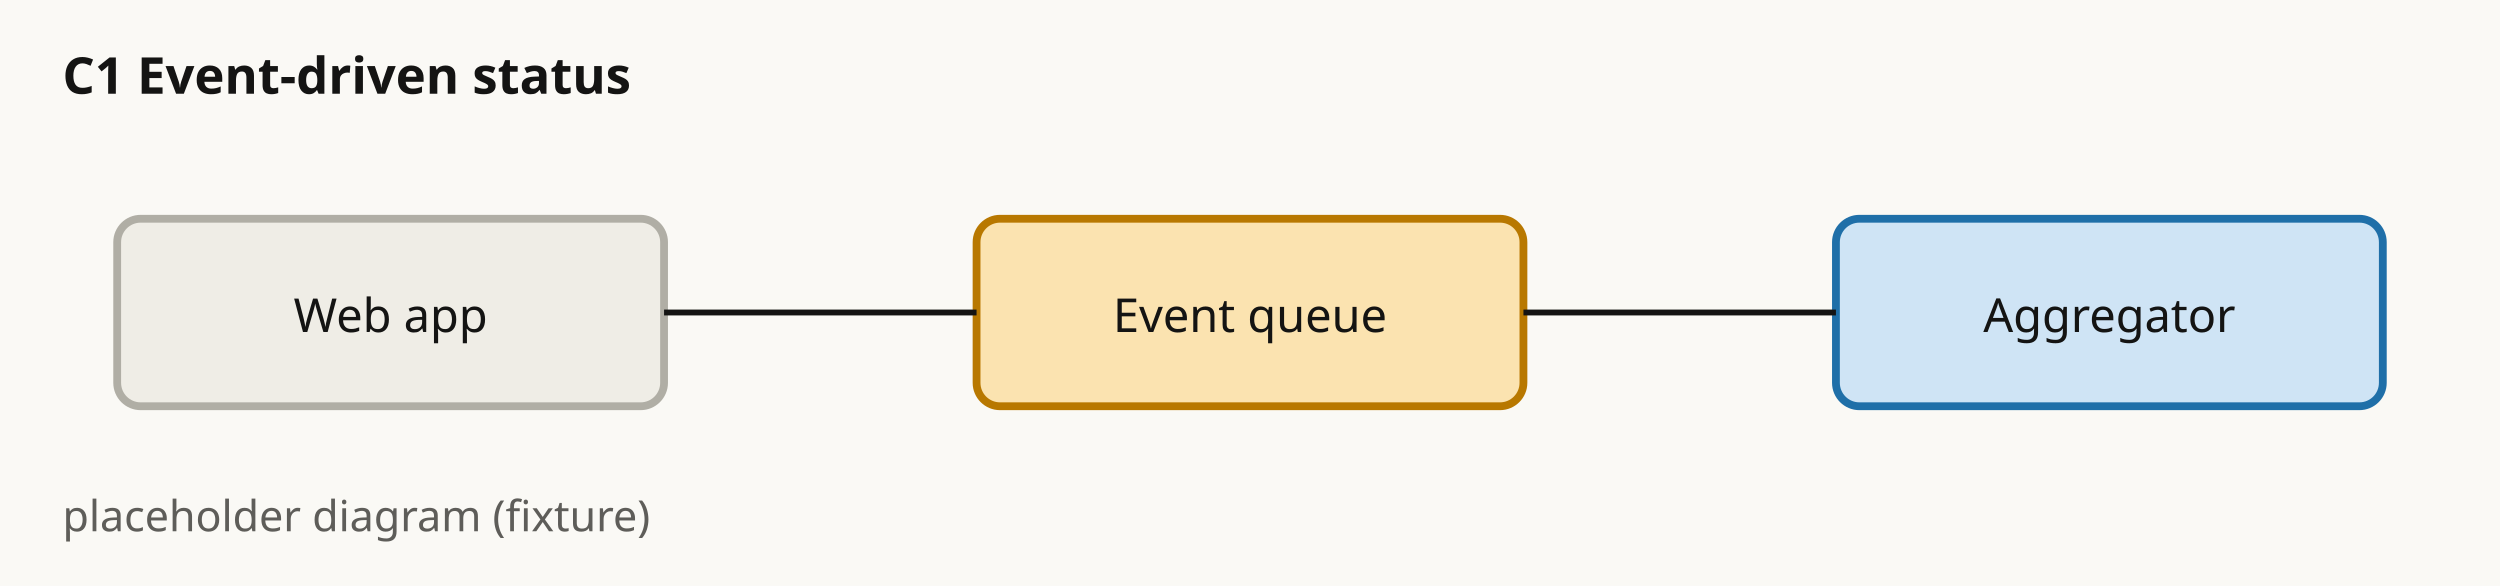
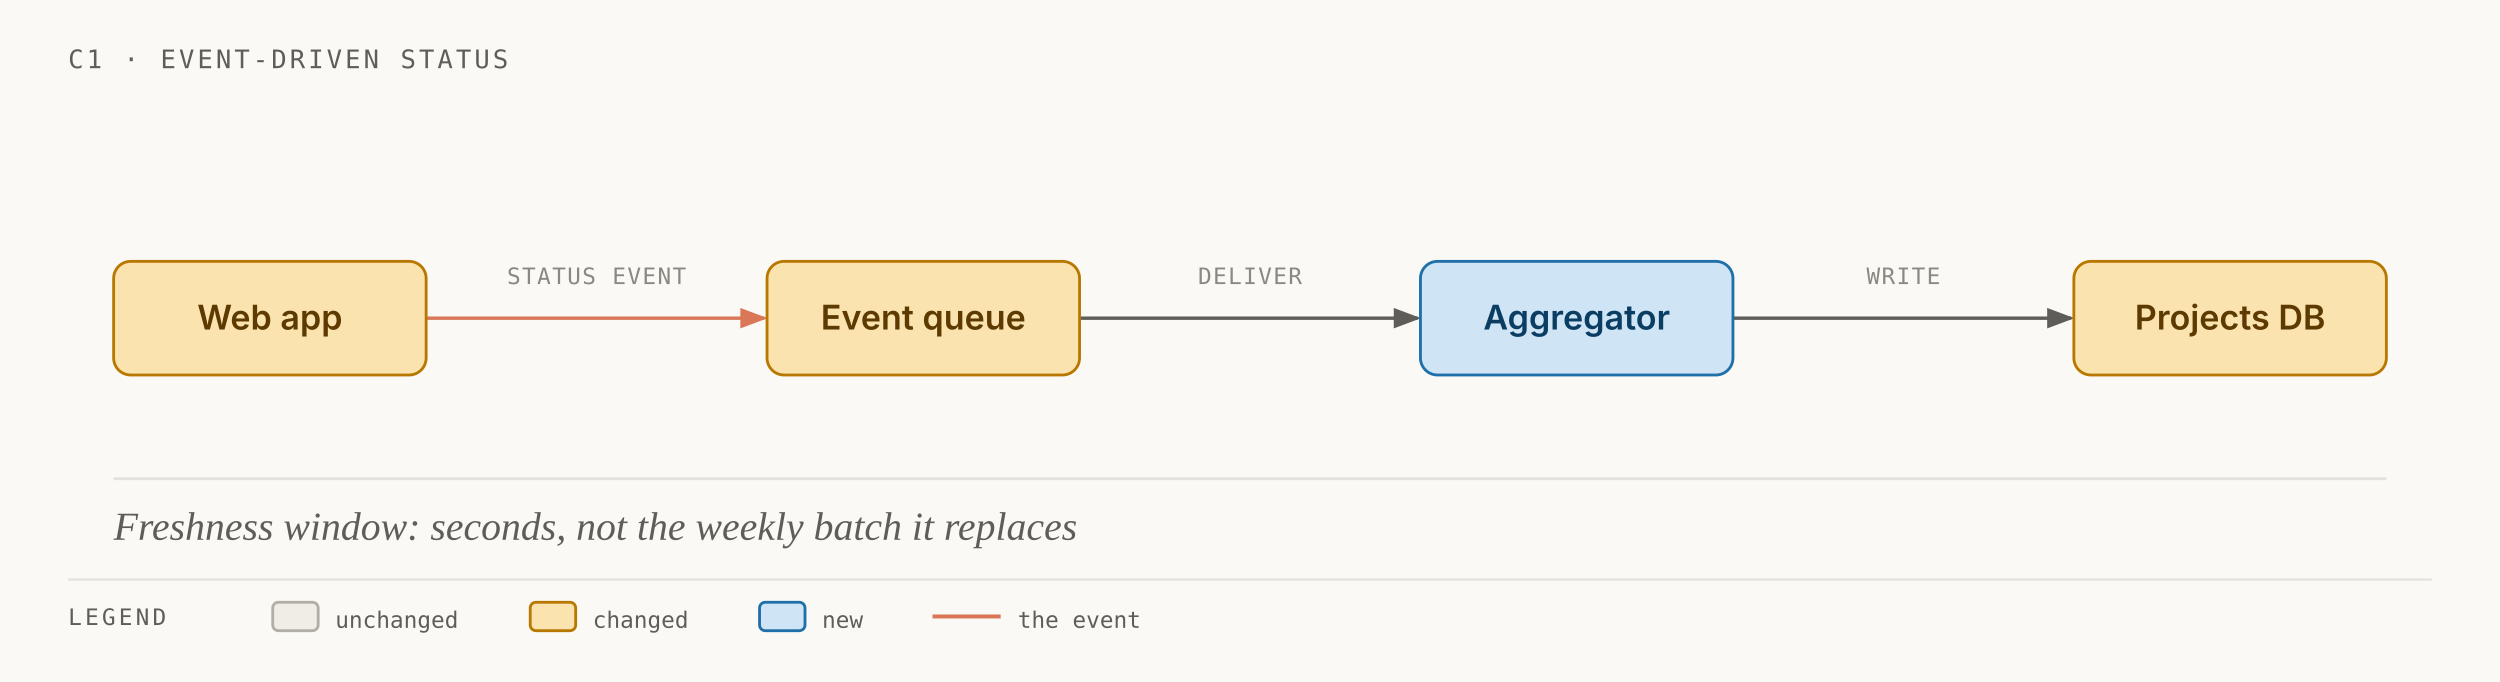
- <svg xmlns="http://www.w3.org/2000/svg" viewBox="0 0 640 150" width="640" height="150" role="img" aria-label="C1 Event-driven status">
-   <rect width="640" height="150" fill="#FAF9F5" />
-   <text x="16" y="24" font-family="sans-serif" font-size="13" font-weight="600" fill="#141413">C1 Event-driven status</text>
-   <g font-family="sans-serif" font-size="12" text-anchor="middle" fill="#141413">
-     <rect x="30" y="56" width="140" height="48" rx="6" fill="#EFEDE6" stroke="#B0AEA5" stroke-width="2" />
-     <text x="100" y="85">Web app</text>
-     <rect x="250" y="56" width="140" height="48" rx="6" fill="#FBE3B0" stroke="#B87800" stroke-width="2" />
-     <text x="320" y="85">Event queue</text>
-     <rect x="470" y="56" width="140" height="48" rx="6" fill="#CFE4F5" stroke="#1F6FA8" stroke-width="2" />
-     <text x="540" y="85">Aggregator</text>
-     <path d="M170 80 H250 M390 80 H470" stroke="#141413" stroke-width="1.5" fill="none" />
-   </g>
-   <text x="16" y="136" font-family="sans-serif" font-size="11" fill="#5E5D59">placeholder diagram (fixture)</text>
+ <svg xmlns="http://www.w3.org/2000/svg" viewBox="0 0 880 240" width="880" height="240" role="img" aria-labelledby="concept-c1-title concept-c1-desc">
+   <defs>
+     <marker id="concept-c1-arrow" markerWidth="8" markerHeight="6" refX="7" refY="3" orient="auto">
+       <polygon points="0 0, 8 3, 0 6" fill="#5E5D59" />
+     </marker>
+     <marker id="concept-c1-arrow-accent" markerWidth="8" markerHeight="6" refX="7" refY="3" orient="auto">
+       <polygon points="0 0, 8 3, 0 6" fill="#D97757" />
+     </marker>
+     <marker id="concept-c1-arrow-link" markerWidth="8" markerHeight="6" refX="7" refY="3" orient="auto">
+       <polygon points="0 0, 8 3, 0 6" fill="#1F6FA8" />
+     </marker>
+   </defs>
+   <rect width="100%" height="100%" fill="#FAF9F5" />
+   <text x="24" y="24" fill="#5E5D59" font-size="9" font-family="ui-monospace, 'Cascadia Mono', Consolas, monospace" text-anchor="start" letter-spacing="0.12em">C1 · EVENT-DRIVEN STATUS</text>
+   <line x1="150" y1="112" x2="269" y2="112" stroke="#D97757" stroke-width="1.2" marker-end="url(#concept-c1-arrow-accent)" />
+   <rect x="174" y="91" width="72" height="12" rx="2" fill="#FAF9F5" />
+   <text x="210.0" y="100" fill="#8A8880" font-size="8" font-family="ui-monospace, 'Cascadia Mono', Consolas, monospace" text-anchor="middle" letter-spacing="0.06em">STATUS EVENT</text>
+   <line x1="380" y1="112" x2="499" y2="112" stroke="#5E5D59" stroke-width="1.2" marker-end="url(#concept-c1-arrow)" />
+   <rect x="417" y="91" width="47" height="12" rx="2" fill="#FAF9F5" />
+   <text x="440.0" y="100" fill="#8A8880" font-size="8" font-family="ui-monospace, 'Cascadia Mono', Consolas, monospace" text-anchor="middle" letter-spacing="0.06em">DELIVER</text>
+   <line x1="610" y1="112" x2="729" y2="112" stroke="#5E5D59" stroke-width="1.2" marker-end="url(#concept-c1-arrow)" />
+   <rect x="652" y="91" width="37" height="12" rx="2" fill="#FAF9F5" />
+   <text x="670.0" y="100" fill="#8A8880" font-size="8" font-family="ui-monospace, 'Cascadia Mono', Consolas, monospace" text-anchor="middle" letter-spacing="0.06em">WRITE</text>
+   <rect x="40" y="92" width="110" height="40" rx="6" fill="#FAF9F5" />
+   <rect x="40" y="92" width="110" height="40" rx="6" fill="#FBE3B0" stroke="#B87800" stroke-width="1" />
+   <text x="95.0" y="116.0" fill="#5C3A00" font-size="12" font-weight="600" font-family="Inter, 'IBM Plex Sans Thai', system-ui, -apple-system, 'Segoe UI', sans-serif" text-anchor="middle">Web app</text>
+   <rect x="270" y="92" width="110" height="40" rx="6" fill="#FAF9F5" />
+   <rect x="270" y="92" width="110" height="40" rx="6" fill="#FBE3B0" stroke="#B87800" stroke-width="1" />
+   <text x="325.0" y="116.0" fill="#5C3A00" font-size="12" font-weight="600" font-family="Inter, 'IBM Plex Sans Thai', system-ui, -apple-system, 'Segoe UI', sans-serif" text-anchor="middle">Event queue</text>
+   <rect x="500" y="92" width="110" height="40" rx="6" fill="#FAF9F5" />
+   <rect x="500" y="92" width="110" height="40" rx="6" fill="#CFE4F5" stroke="#1F6FA8" stroke-width="1" />
+   <text x="555.0" y="116.0" fill="#0B3D63" font-size="12" font-weight="600" font-family="Inter, 'IBM Plex Sans Thai', system-ui, -apple-system, 'Segoe UI', sans-serif" text-anchor="middle">Aggregator</text>
+   <rect x="730" y="92" width="110" height="40" rx="6" fill="#FAF9F5" />
+   <rect x="730" y="92" width="110" height="40" rx="6" fill="#FBE3B0" stroke="#B87800" stroke-width="1" />
+   <text x="785.0" y="116.0" fill="#5C3A00" font-size="12" font-weight="600" font-family="Inter, 'IBM Plex Sans Thai', system-ui, -apple-system, 'Segoe UI', sans-serif" text-anchor="middle">Projects DB</text>
+   <rect x="40" y="168" width="800" height="1" fill="rgba(20,20,19,0.10)" />
+   <text x="40" y="190" fill="#5E5D59" font-size="14" font-family="'Source Serif 4', Georgia, 'Times New Roman', serif" text-anchor="start" font-style="italic">Freshness window: seconds, not the weekly batch it replaces</text>
+   <line x1="24" y1="204" x2="856" y2="204" stroke="rgba(20,20,19,0.10)" stroke-width="0.8" />
+   <text x="24" y="220" fill="#5E5D59" font-size="8" font-family="ui-monospace, 'Cascadia Mono', Consolas, monospace" text-anchor="start" letter-spacing="0.14em">LEGEND</text>
+   <rect x="96" y="212" width="16" height="10" rx="2" fill="#EFEDE6" stroke="#B0AEA5" />
+   <text x="118" y="221" fill="#5E5D59" font-size="8" font-family="ui-monospace, 'Cascadia Mono', Consolas, monospace" text-anchor="start">unchanged</text>
+   <rect x="186.64" y="212" width="16" height="10" rx="2" fill="#FBE3B0" stroke="#B87800" />
+   <text x="208.64" y="221" fill="#5E5D59" font-size="8" font-family="ui-monospace, 'Cascadia Mono', Consolas, monospace" text-anchor="start">changed</text>
+   <rect x="267.36" y="212" width="16" height="10" rx="2" fill="#CFE4F5" stroke="#1F6FA8" />
+   <text x="289.36" y="221" fill="#5E5D59" font-size="8" font-family="ui-monospace, 'Cascadia Mono', Consolas, monospace" text-anchor="start">new</text>
+   <line x1="328.24" y1="217" x2="352.24" y2="217" stroke="#D97757" stroke-width="1.4" />
+   <text x="358.24" y="221" fill="#5E5D59" font-size="8" font-family="ui-monospace, 'Cascadia Mono', Consolas, monospace" text-anchor="start">the event</text>
</svg>
